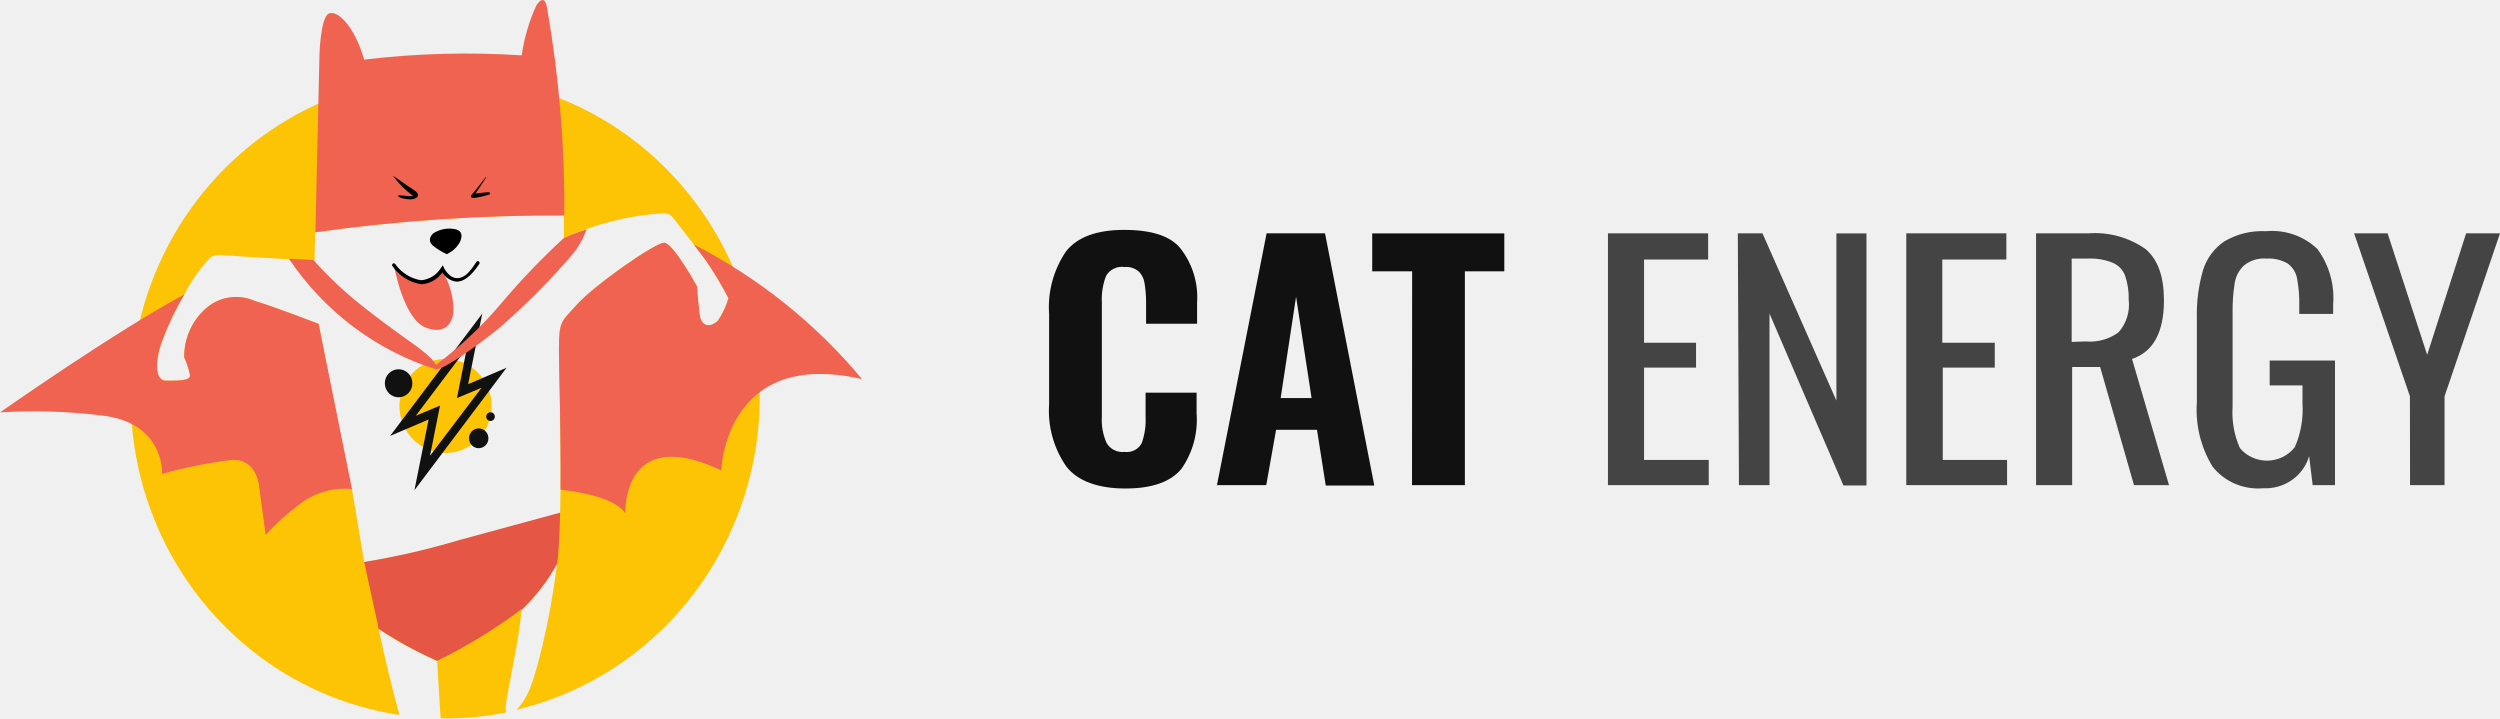
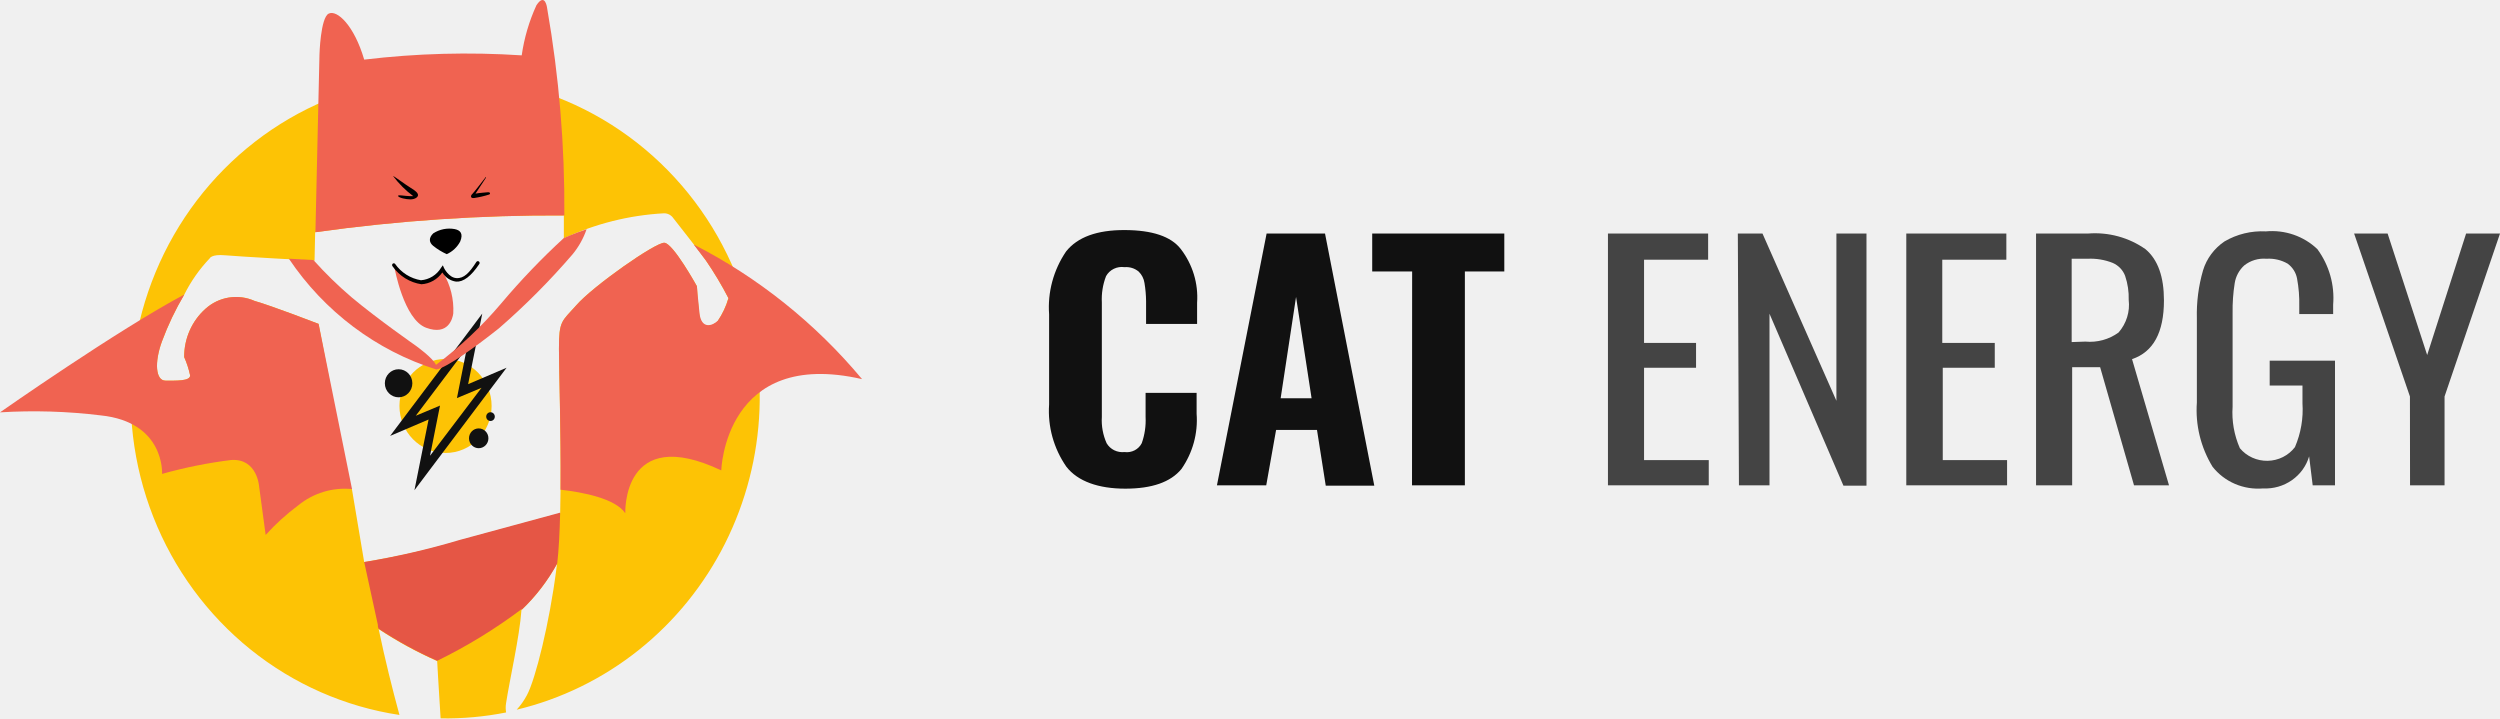
- <svg xmlns="http://www.w3.org/2000/svg" width="174" height="50" fill="none" viewBox="0 0 174 50">
-   <g clip-path="url(#a)">
-     <path fill="#FDC305" d="M51.208 19.05a22.293 22.293 0 0 0-6.886-9.125A21.672 21.672 0 0 0 33.896 5.51a21.504 21.504 0 0 0-11.197 1.469 21.954 21.954 0 0 0-8.992 6.962 22.581 22.581 0 0 0-4.399 10.607 22.76 22.76 0 0 0 1.364 11.433 22.31 22.31 0 0 0 6.763 9.22 21.684 21.684 0 0 0 10.367 4.56c-.496-1.823-1-3.839-1.446-5.976 1.294.856 2.656 1.6 4.071 2.225 0 0 .103 1.884.24 3.987 1.529.027 3.057-.11 4.558-.41a1.908 1.908 0 0 1 0-.663c.248-1.632.932-4.572 1.069-6.465a13.243 13.243 0 0 0 2.48-3.237l-.052.384c-.47 3.716-1.453 7.686-2.052 8.785a4.865 4.865 0 0 1-.71 1.004 21.747 21.747 0 0 0 8.501-4.158 22.278 22.278 0 0 0 6.004-7.416 22.77 22.77 0 0 0 .743-18.77Zm-1.257 3.308c-.376.375-1.154.628-1.283-.507a30.81 30.81 0 0 1-.162-1.928s-1.65-2.992-2.266-3.027c-.616-.035-4.986 3.027-6.14 4.362-1.001 1.126-1.198 1.047-1.198 3.028 0 1.491.188 7.127.086 11.437l-6.97 1.894a53.797 53.797 0 0 1-6.67 1.5l-.856-5.086h-.12l-2.197-11.49s-3.259-1.257-4.456-1.597a3.157 3.157 0 0 0-1.79-.235 3.189 3.189 0 0 0-1.63.785 4.418 4.418 0 0 0-1.1 1.515 4.499 4.499 0 0 0-.38 1.844c.18.405.318.83.41 1.265.043.419-1.026.375-1.71.375-.684 0-.787-1.256-.248-2.73.42-1.135.941-2.227 1.556-3.264a10.352 10.352 0 0 1 1.77-2.521s.12-.297 1.07-.21c.949.088 6.225.375 6.225.375l.043-1.98a119.71 119.71 0 0 1 17.31-1.169v1.597a18.947 18.947 0 0 1 6.96-1.745.765.765 0 0 1 .659.34c.29.375 2.06 2.617 2.266 2.94a24.51 24.51 0 0 1 1.565 2.617 5.493 5.493 0 0 1-.744 1.606v.009Z" />
-     <path fill="#F06351" d="M48.284 17.018c.402.523.752.986.855 1.125a24.51 24.51 0 0 1 1.565 2.618 5.493 5.493 0 0 1-.735 1.553c-.377.375-1.155.628-1.283-.506-.128-1.134-.18-1.885-.18-1.885s-1.65-2.992-2.266-3.027c-.616-.035-4.986 3.027-6.14 4.362-1 1.126-1.197 1.047-1.197 3.028 0 1.308.145 5.801.11 9.797 1.549.175 3.823.61 4.508 1.64 0 0-.248-6.264 6.679-2.983 0 0 .239-8.542 9.8-6.352a37.507 37.507 0 0 0-11.716-9.37ZM39.279 14.994A80.462 80.462 0 0 0 38.08.572s-.128-1.134-.744-.209a12.63 12.63 0 0 0-1.026 3.49 59.424 59.424 0 0 0-10.963.296C24.647 1.75 23.449.66 22.876.948c-.573.287-.641 2.861-.641 2.861l-.282 12.354c5.74-.809 11.53-1.2 17.326-1.169Z" />
-     <path fill="#E55645" d="M38.782 39.222c.111-.934.171-2.172.205-3.542l-6.97 1.893a53.8 53.8 0 0 1-6.67 1.544l.95 4.363c0 .096 0 .191.06.287 1.294.856 2.655 1.6 4.07 2.225a36.127 36.127 0 0 0 5.884-3.603v.052a13.243 13.243 0 0 0 2.471-3.22Z" />
-     <path fill="#000" d="M27.366 12.263c-.043-.087.855.594 1.206.803.35.21.521.366.521.515 0 .148-.222.296-.53.296-.308 0-.787-.104-.855-.227-.068-.122.513 0 .804 0h.248a6.98 6.98 0 0 1-1.394-1.387ZM33.78 12.36s-.855 1.116-.932 1.168c-.077.053-.146.297.162.253a6.81 6.81 0 0 0 1.044-.244c.094-.052.06-.175-.103-.157-.163.017-.582.044-.855.096l.727-1.108s.025-.105-.043-.009ZM31.095 17.69c.396-.178.724-.485.932-.873.24-.575 0-.794-.377-.872a2.061 2.061 0 0 0-1.496.297c-.334.322-.29.636 0 .872.289.231.605.425.94.576Z" />
-     <path fill="#F06351" d="M30.787 18.79a1.785 1.785 0 0 1-.394.523c-.243.2-.543.316-.855.331-.47.047-.942-.09-1.317-.384a1.722 1.722 0 0 1-.453-.392.855.855 0 0 0-.308-.218s.641 3.585 2.198 4.161c1.556.576 1.847-.663 1.89-.994a4.99 4.99 0 0 0-.701-2.827c0-.262-.018-.087-.06-.2Z" />
-     <path fill="#000" d="M29.333 19.784c-.4-.059-.785-.2-1.13-.414a3.016 3.016 0 0 1-.88-.834.132.132 0 0 1 0-.174.119.119 0 0 1 .132-.027.12.12 0 0 1 .04.027c.21.303.48.56.79.756.309.196.654.327 1.014.387a1.78 1.78 0 0 0 .804-.264c.244-.152.449-.36.598-.609l.12-.166.085.192s.325.663.856.698c.53.035.906-.366 1.393-1.125a.121.121 0 0 1 .171-.035.128.128 0 0 1 .034.174c-.57.855-1.108 1.265-1.616 1.23a1.309 1.309 0 0 1-.55-.207 1.34 1.34 0 0 1-.407-.43 1.946 1.946 0 0 1-.636.578c-.252.142-.531.225-.818.243Z" />
-     <path fill="#FDC305" d="M31.009 31.527c1.771 0 3.207-1.465 3.207-3.272 0-1.807-1.436-3.271-3.207-3.271s-3.207 1.464-3.207 3.271 1.436 3.272 3.207 3.272Z" />
-     <path fill="#111" d="m35.259 25.594-2.677 1.143.984-4.912-6.414 8.515 2.677-1.142-.984 4.92 6.414-8.524Zm-6.32 3.342 3.558-4.72-.693 3.49 1.71-.716-3.583 4.729.693-3.49-1.684.707ZM27.742 27.653a.968.968 0 0 0 .958-.977.968.968 0 0 0-.958-.977.968.968 0 0 0-.957.977c0 .54.428.977.957.977ZM33.318 31.195a.683.683 0 0 0 .676-.689c0-.38-.303-.69-.676-.69a.683.683 0 0 0-.675.69c0 .38.302.69.675.69ZM34.14 29.302c.164 0 .298-.137.298-.305a.302.302 0 0 0-.299-.306c-.165 0-.3.137-.3.306 0 .168.135.305.3.305Z" />
-     <path fill="#F06351" d="M39.236 16.573a49.68 49.68 0 0 0-4.353 4.546 27.484 27.484 0 0 1-4.54 4.275c-.19-.463-1.395-1.326-1.395-1.326s-2.685-1.876-4.447-3.35a27.527 27.527 0 0 1-2.685-2.618l-1.71-.096c2.468 3.68 6.085 6.397 10.262 7.712.735-.122 2.805-1.631 4.353-2.861a49.809 49.809 0 0 0 5.13-5.156 5.597 5.597 0 0 0 .976-1.745c-.975.331-1.591.62-1.591.62ZM22.175 22.54s-3.258-1.256-4.456-1.596a3.158 3.158 0 0 0-1.789-.235 3.19 3.19 0 0 0-1.631.785 4.418 4.418 0 0 0-1.099 1.515 4.499 4.499 0 0 0-.38 1.844c.18.405.318.83.41 1.265.043.419-1.027.375-1.71.375-.685 0-.787-1.256-.249-2.73.42-1.135.942-2.227 1.557-3.264C8.168 22.977 0 28.7 0 28.7a38.402 38.402 0 0 1 7.004.21c4.49.462 4.276 4.074 4.276 4.074a32.466 32.466 0 0 1 4.815-.968c1.813-.123 1.94 1.85 1.94 1.85l.454 3.367c.688-.76 1.447-1.45 2.266-2.06a5.111 5.111 0 0 1 3.746-1.133l-2.326-11.5Z" />
-     <path fill="#111" d="M74.218 32.47a6.796 6.796 0 0 1-1.2-4.336v-6.268a6.9 6.9 0 0 1 1.183-4.378c.795-.998 2.153-1.493 4.074-1.488 1.921.006 3.222.443 3.902 1.312a5.515 5.515 0 0 1 1.14 3.752v1.47h-3.55V20.94a8.142 8.142 0 0 0-.111-1.254 1.39 1.39 0 0 0-.403-.794 1.349 1.349 0 0 0-.987-.309 1.28 1.28 0 0 0-.744.116c-.23.112-.42.29-.542.511a4.464 4.464 0 0 0-.292 1.838v7.956c-.039.63.076 1.26.335 1.838.124.209.307.378.528.486.221.109.47.152.715.124.242.034.488-.008.704-.12.215-.11.39-.285.497-.498.208-.588.298-1.21.266-1.83V27.33h3.55v1.446a5.942 5.942 0 0 1-1.054 3.852C81.474 33.55 80.17 34 78.318 34c-1.853 0-3.302-.501-4.1-1.53ZM88.156 16.242h4.065l3.43 17.55h-3.379l-.609-3.878h-2.847l-.686 3.852H84.7l3.456-17.524Zm3.13 11.465-1.08-7.052-1.073 7.052h2.153ZM98.285 18.883h-2.779v-2.64h9.194v2.64h-2.745v14.883h-3.679l.009-14.883Z" />
-     <path fill="#444" d="M111.913 16.242h6.973v1.822h-4.46v5.791h3.619v1.73h-3.619v6.426h4.503v1.755h-7.016V16.242ZM120.953 16.242h1.716l5.145 11.641v-11.64h2.093V33.79h-1.604l-5.146-11.966v11.941h-2.127l-.077-17.524ZM132.678 16.242h6.964v1.822h-4.46v5.791h3.654v1.73h-3.62v6.426h4.477v1.755h-7.015V16.242ZM141.709 16.242h3.619a6.118 6.118 0 0 1 4.005 1.095c.858.727 1.278 1.914 1.278 3.56 0 2.228-.74 3.59-2.221 4.086l2.573 8.783h-2.436l-2.358-8.223h-1.947v8.223h-2.513V16.242Zm3.431 7.521a3.381 3.381 0 0 0 2.315-.635c.27-.31.471-.672.592-1.061a2.9 2.9 0 0 0 .111-1.204 4.773 4.773 0 0 0-.248-1.67 1.582 1.582 0 0 0-.858-.903 4.179 4.179 0 0 0-1.758-.293h-1.106v5.8l.952-.034ZM153.991 32.47a7.566 7.566 0 0 1-1.089-4.47v-5.85a11.02 11.02 0 0 1 .428-3.342 3.753 3.753 0 0 1 1.493-2.014 5.171 5.171 0 0 1 2.881-.702 4.623 4.623 0 0 1 1.933.232 4.53 4.53 0 0 1 1.652 1.005 5.739 5.739 0 0 1 1.098 3.869v.652h-2.358v-.544a9.34 9.34 0 0 0-.155-1.938 1.662 1.662 0 0 0-.652-1.028 2.626 2.626 0 0 0-1.475-.343 2.199 2.199 0 0 0-1.552.468 2.118 2.118 0 0 0-.66 1.237 11.982 11.982 0 0 0-.146 2.08v6.51a6.13 6.13 0 0 0 .506 2.892c.233.28.528.505.863.657a2.487 2.487 0 0 0 2.135-.042c.329-.165.614-.401.835-.69a6.616 6.616 0 0 0 .524-3.05v-1.237h-2.282v-1.73h4.546v8.674h-1.553l-.248-2.014a3.088 3.088 0 0 1-1.201 1.659 3.224 3.224 0 0 1-1.998.572 4.09 4.09 0 0 1-1.962-.315 3.982 3.982 0 0 1-1.563-1.197ZM167.731 27.582l-3.885-11.34h2.332l2.753 8.457 2.711-8.457H174l-3.859 11.34v6.184h-2.402l-.008-6.184Z" />
+ <svg xmlns="http://www.w3.org/2000/svg" width="174" height="50" viewBox="0 0 174 50" fill="none">
+   <g clip-path="url(#clip0_94552_2711)">
+     <path d="M51.208 19.051C49.734 15.447 47.36 12.301 44.322 9.925C41.285 7.549 37.69 6.027 33.896 5.51C30.102 4.993 26.241 5.499 22.699 6.979C19.157 8.458 16.056 10.859 13.707 13.941C11.357 17.024 9.841 20.681 9.308 24.548C8.776 28.415 9.246 32.357 10.672 35.981C12.098 39.604 14.43 42.784 17.435 45.202C20.441 47.619 24.015 49.191 27.802 49.761C27.306 47.938 26.801 45.922 26.356 43.785C27.65 44.641 29.012 45.385 30.427 46.01C30.427 46.01 30.53 47.894 30.667 49.997C32.196 50.024 33.724 49.886 35.225 49.587C35.186 49.367 35.186 49.143 35.225 48.924C35.473 47.292 36.157 44.352 36.294 42.459C37.28 41.518 38.117 40.426 38.774 39.222L38.722 39.606C38.252 43.322 37.269 47.292 36.67 48.391C36.476 48.755 36.238 49.092 35.96 49.395C39.056 48.654 41.956 47.235 44.461 45.237C46.966 43.238 49.014 40.708 50.465 37.821C51.915 34.935 52.733 31.761 52.861 28.52C52.99 25.278 52.426 22.047 51.208 19.051ZM49.951 22.358C49.575 22.733 48.797 22.986 48.668 21.851C48.54 20.717 48.506 19.923 48.506 19.923C48.506 19.923 46.855 16.931 46.24 16.896C45.624 16.861 41.254 19.923 40.099 21.258C39.099 22.384 38.902 22.305 38.902 24.286C38.902 25.777 39.09 31.413 38.988 35.723L32.018 37.617C29.827 38.258 27.599 38.759 25.347 39.117L24.492 34.031H24.372L22.175 22.541C22.175 22.541 18.916 21.284 17.719 20.944C17.157 20.693 16.536 20.612 15.93 20.709C15.324 20.806 14.758 21.079 14.298 21.494C13.83 21.912 13.455 22.429 13.2 23.009C12.944 23.588 12.814 24.217 12.819 24.853C13 25.258 13.137 25.682 13.229 26.118C13.272 26.537 12.203 26.493 11.519 26.493C10.835 26.493 10.732 25.236 11.271 23.762C11.691 22.628 12.212 21.536 12.827 20.499C13.29 19.573 13.887 18.723 14.598 17.978C14.598 17.978 14.717 17.681 15.667 17.768C16.616 17.856 21.892 18.143 21.892 18.143L21.935 16.163C27.67 15.355 33.455 14.964 39.244 14.994C39.244 15.526 39.244 16.058 39.244 16.591C41.437 15.57 43.798 14.978 46.205 14.846C46.334 14.842 46.462 14.872 46.577 14.931C46.692 14.991 46.79 15.078 46.864 15.186C47.155 15.561 48.925 17.803 49.13 18.126C49.705 18.964 50.228 19.838 50.695 20.743C50.535 21.317 50.283 21.859 49.951 22.349V22.358Z" fill="#FDC305" />
+     <path d="M48.284 17.018C48.686 17.541 49.036 18.004 49.139 18.143C49.714 18.982 50.237 19.856 50.704 20.761C50.541 21.315 50.293 21.839 49.969 22.314C49.592 22.689 48.814 22.942 48.686 21.808C48.558 20.674 48.506 19.923 48.506 19.923C48.506 19.923 46.856 16.931 46.24 16.896C45.624 16.861 41.254 19.923 40.1 21.258C39.099 22.384 38.903 22.305 38.903 24.286C38.903 25.594 39.048 30.087 39.014 34.083C40.562 34.258 42.836 34.694 43.52 35.723C43.52 35.723 43.273 29.459 50.2 32.74C50.2 32.74 50.439 24.198 60 26.388C56.75 22.495 52.766 19.309 48.284 17.018Z" fill="#F06351" />
+     <path d="M39.279 14.994C39.314 10.159 38.913 5.332 38.081 0.572C38.081 0.572 37.953 -0.562 37.337 0.363C36.829 1.469 36.484 2.644 36.311 3.853C32.656 3.613 28.986 3.713 25.348 4.149C24.646 1.75 23.449 0.66 22.876 0.948C22.303 1.235 22.235 3.809 22.235 3.809L21.953 16.163C27.694 15.354 33.484 14.964 39.279 14.994Z" fill="#F06351" />
+     <path d="M38.782 39.222C38.893 38.288 38.953 37.05 38.987 35.68L32.018 37.573C29.828 38.229 27.601 38.745 25.348 39.117L26.297 43.48C26.297 43.575 26.297 43.671 26.357 43.767C27.651 44.623 29.012 45.368 30.427 45.992C32.496 44.983 34.466 43.777 36.311 42.389V42.441C37.292 41.505 38.126 40.419 38.782 39.222Z" fill="#E55645" />
+     <path d="M27.366 12.263C27.323 12.176 28.221 12.857 28.572 13.066C28.922 13.275 29.093 13.432 29.093 13.581C29.093 13.729 28.871 13.877 28.563 13.877C28.255 13.877 27.776 13.773 27.708 13.65C27.64 13.528 28.221 13.65 28.512 13.65H28.76C28.233 13.257 27.764 12.79 27.366 12.263Z" fill="black" />
+     <path d="M33.78 12.359C33.78 12.359 32.925 13.476 32.848 13.528C32.771 13.581 32.702 13.825 33.01 13.781C33.364 13.727 33.712 13.646 34.053 13.537C34.148 13.485 34.113 13.363 33.951 13.38C33.788 13.397 33.369 13.424 33.096 13.476L33.823 12.368C33.823 12.368 33.848 12.263 33.78 12.359Z" fill="black" />
+     <path d="M31.095 17.69C31.491 17.512 31.819 17.205 32.027 16.817C32.266 16.242 32.027 16.023 31.65 15.945C31.133 15.849 30.599 15.954 30.154 16.242C29.82 16.564 29.863 16.878 30.154 17.114C30.443 17.345 30.759 17.539 31.095 17.69Z" fill="black" />
+     <path d="M30.787 18.789C30.689 18.987 30.555 19.165 30.393 19.313C30.15 19.512 29.85 19.629 29.538 19.644C29.067 19.691 28.596 19.554 28.221 19.26C28.049 19.157 27.895 19.024 27.768 18.868C27.682 18.773 27.577 18.698 27.46 18.649C27.46 18.649 28.102 22.235 29.658 22.811C31.214 23.387 31.505 22.148 31.548 21.817C31.6 20.824 31.355 19.838 30.846 18.99C30.846 18.728 30.829 18.903 30.787 18.789Z" fill="#F06351" />
+     <path d="M29.333 19.784C28.933 19.725 28.548 19.584 28.203 19.37C27.858 19.155 27.558 18.872 27.323 18.536C27.302 18.512 27.291 18.481 27.291 18.449C27.291 18.417 27.302 18.386 27.323 18.362C27.334 18.35 27.348 18.341 27.362 18.334C27.377 18.328 27.393 18.325 27.409 18.325C27.425 18.325 27.441 18.328 27.455 18.334C27.47 18.341 27.483 18.35 27.494 18.362C27.706 18.665 27.974 18.922 28.284 19.118C28.594 19.314 28.939 19.445 29.299 19.505C29.583 19.483 29.859 19.392 30.103 19.241C30.347 19.089 30.552 18.88 30.701 18.632L30.821 18.466L30.906 18.658C30.906 18.658 31.231 19.321 31.762 19.356C32.292 19.391 32.668 18.99 33.155 18.231C33.173 18.203 33.202 18.184 33.234 18.177C33.266 18.171 33.299 18.177 33.326 18.196C33.354 18.214 33.373 18.243 33.379 18.276C33.385 18.309 33.379 18.343 33.361 18.37C32.791 19.225 32.252 19.635 31.744 19.601C31.548 19.574 31.36 19.503 31.195 19.393C31.029 19.283 30.89 19.136 30.787 18.964C30.619 19.202 30.402 19.399 30.151 19.541C29.899 19.683 29.62 19.766 29.333 19.784Z" fill="black" />
+     <path d="M31.009 31.527C32.78 31.527 34.216 30.062 34.216 28.255C34.216 26.448 32.78 24.983 31.009 24.983C29.238 24.983 27.802 26.448 27.802 28.255C27.802 30.062 29.238 31.527 31.009 31.527Z" fill="#FDC305" />
+     <path d="M35.259 25.594L32.582 26.737L33.566 21.825L27.152 30.34L29.829 29.198L28.845 34.118L35.259 25.594ZM28.939 28.936L32.497 24.216L31.804 27.706L33.514 26.99L29.931 31.719L30.624 28.229L28.939 28.936Z" fill="#111111" />
+     <path d="M27.742 27.653C28.271 27.653 28.7 27.216 28.7 26.676C28.7 26.136 28.271 25.699 27.742 25.699C27.213 25.699 26.785 26.136 26.785 26.676C26.785 27.216 27.213 27.653 27.742 27.653Z" fill="#111111" />
+     <path d="M33.318 31.195C33.691 31.195 33.994 30.887 33.994 30.506C33.994 30.125 33.691 29.817 33.318 29.817C32.945 29.817 32.642 30.125 32.642 30.506C32.642 30.887 32.945 31.195 33.318 31.195Z" fill="#111111" />
+     <path d="M34.139 29.302C34.304 29.302 34.438 29.165 34.438 28.997C34.438 28.828 34.304 28.691 34.139 28.691C33.974 28.691 33.84 28.828 33.84 28.997C33.84 29.165 33.974 29.302 34.139 29.302Z" fill="#111111" />
+     <path d="M39.236 16.573C37.692 17.993 36.238 19.511 34.883 21.119C33.533 22.715 32.01 24.149 30.342 25.394C30.154 24.931 28.948 24.067 28.948 24.067C28.948 24.067 26.263 22.192 24.501 20.717C23.549 19.908 22.652 19.034 21.816 18.1L20.105 18.004C22.574 21.683 26.192 24.401 30.368 25.716C31.103 25.594 33.173 24.085 34.721 22.855C36.552 21.266 38.267 19.543 39.852 17.699C40.278 17.182 40.608 16.591 40.827 15.954C39.852 16.285 39.236 16.573 39.236 16.573Z" fill="#F06351" />
+     <path d="M22.175 22.541C22.175 22.541 18.917 21.284 17.72 20.944C17.157 20.693 16.537 20.612 15.93 20.709C15.324 20.806 14.758 21.079 14.299 21.494C13.83 21.912 13.455 22.429 13.2 23.009C12.945 23.588 12.815 24.217 12.819 24.853C13 25.258 13.138 25.682 13.23 26.118C13.273 26.537 12.204 26.493 11.519 26.493C10.835 26.493 10.733 25.236 11.271 23.762C11.692 22.628 12.213 21.536 12.828 20.499C8.167 22.977 0 28.7 0 28.7C2.336 28.556 4.68 28.627 7.004 28.91C11.494 29.372 11.28 32.984 11.28 32.984C12.859 32.54 14.468 32.216 16.095 32.016C17.908 31.893 18.036 33.865 18.036 33.865L18.489 37.233C19.177 36.473 19.936 35.783 20.755 35.174C21.811 34.312 23.155 33.905 24.501 34.04L22.175 22.541Z" fill="#F06351" />
+     <path d="M74.218 32.482C73.335 31.207 72.912 29.681 73.018 28.145V21.878C72.906 20.331 73.322 18.792 74.201 17.499C74.996 16.502 76.354 16.006 78.275 16.012C80.196 16.017 81.497 16.454 82.177 17.324C83.007 18.401 83.412 19.732 83.318 21.076V22.546H79.767V20.95C79.763 20.53 79.725 20.111 79.656 19.697C79.613 19.397 79.472 19.118 79.253 18.903C79.118 18.79 78.961 18.705 78.792 18.651C78.622 18.598 78.444 18.579 78.266 18.594C78.012 18.557 77.752 18.597 77.522 18.709C77.291 18.821 77.102 19 76.98 19.221C76.754 19.807 76.655 20.433 76.688 21.059V29.014C76.649 29.644 76.764 30.274 77.023 30.853C77.147 31.061 77.33 31.23 77.551 31.339C77.772 31.447 78.021 31.49 78.266 31.463C78.508 31.496 78.754 31.454 78.97 31.343C79.185 31.232 79.359 31.058 79.467 30.844C79.675 30.256 79.765 29.635 79.733 29.014V27.343H83.284V28.789C83.388 30.152 83.016 31.51 82.229 32.641C81.474 33.56 80.17 34.011 78.318 34.011C76.465 34.011 75.016 33.51 74.218 32.482Z" fill="#111111" />
+     <path d="M88.156 16.254H92.221L95.651 33.803H92.272L91.663 29.925H88.816L88.13 33.778H84.699L88.156 16.254ZM91.286 27.719L90.205 20.666L89.133 27.719H91.286Z" fill="#111111" />
+     <path d="M98.285 18.895H95.506V16.254H104.7V18.895H101.955V33.778H98.276L98.285 18.895Z" fill="#111111" />
+     <path d="M111.913 16.254H118.886V18.076H114.426V23.867H118.045V25.596H114.426V32.023H118.929V33.778H111.913V16.254Z" fill="#444444" />
+     <path d="M120.953 16.254H122.669L127.814 27.895V16.254H129.907V33.803H128.303L123.157 21.836V33.778H121.03L120.953 16.254Z" fill="#444444" />
+     <path d="M132.678 16.254H139.642V18.076H135.182V23.867H138.836V25.596H135.216V32.023H139.693V33.778H132.678V16.254Z" fill="#444444" />
+     <path d="M141.709 16.254H145.328C146.754 16.142 148.175 16.53 149.333 17.349C150.191 18.076 150.611 19.262 150.611 20.909C150.611 23.137 149.871 24.499 148.39 24.995L150.963 33.778H148.527L146.169 25.555H144.222V33.778H141.709V16.254ZM145.14 23.775C145.966 23.853 146.792 23.626 147.455 23.14C147.725 22.829 147.926 22.468 148.047 22.078C148.168 21.689 148.206 21.279 148.158 20.875C148.176 20.308 148.091 19.743 147.91 19.204C147.836 19.005 147.722 18.823 147.575 18.668C147.427 18.513 147.25 18.388 147.052 18.301C146.495 18.079 145.895 17.979 145.294 18.009H144.188V23.808L145.14 23.775Z" fill="#444444" />
+     <path d="M153.991 32.482C153.171 31.134 152.791 29.575 152.902 28.012V22.162C152.872 21.033 153.017 19.906 153.331 18.819C153.578 18.002 154.105 17.292 154.823 16.805C155.69 16.296 156.694 16.052 157.704 16.104C158.358 16.043 159.018 16.122 159.637 16.336C160.256 16.549 160.82 16.892 161.289 17.34C162.112 18.463 162.501 19.834 162.387 21.209V21.861H160.029V21.318C160.045 20.668 159.993 20.019 159.874 19.379C159.796 18.969 159.564 18.603 159.222 18.351C158.777 18.095 158.263 17.976 157.747 18.009C157.187 17.962 156.63 18.13 156.195 18.477C155.839 18.806 155.607 19.241 155.535 19.713C155.426 20.402 155.377 21.098 155.389 21.794V28.304C155.321 29.293 155.494 30.284 155.895 31.195C156.128 31.476 156.423 31.7 156.758 31.852C157.094 32.004 157.461 32.08 157.831 32.072C158.2 32.065 158.564 31.976 158.893 31.811C159.222 31.645 159.508 31.409 159.728 31.12C160.142 30.156 160.321 29.113 160.252 28.07V26.833H157.97V25.104H162.516V33.778H160.963L160.715 31.764C160.518 32.433 160.095 33.017 159.514 33.422C158.934 33.828 158.229 34.029 157.516 33.995C156.845 34.052 156.17 33.944 155.554 33.68C154.938 33.415 154.4 33.003 153.991 32.482Z" fill="#444444" />
+     <path d="M167.731 27.594L163.846 16.254H166.178L168.931 24.711L171.641 16.254H174L170.141 27.594V33.778H167.739L167.731 27.594Z" fill="#444444" />
  </g>
  <defs>
-     <clipPath id="a">
-       <path fill="#fff" d="M0 0h174v50H0z" />
+     <clipPath id="clip0_94552_2711">
+       <rect width="174" height="50" fill="white" />
    </clipPath>
  </defs>
</svg>
